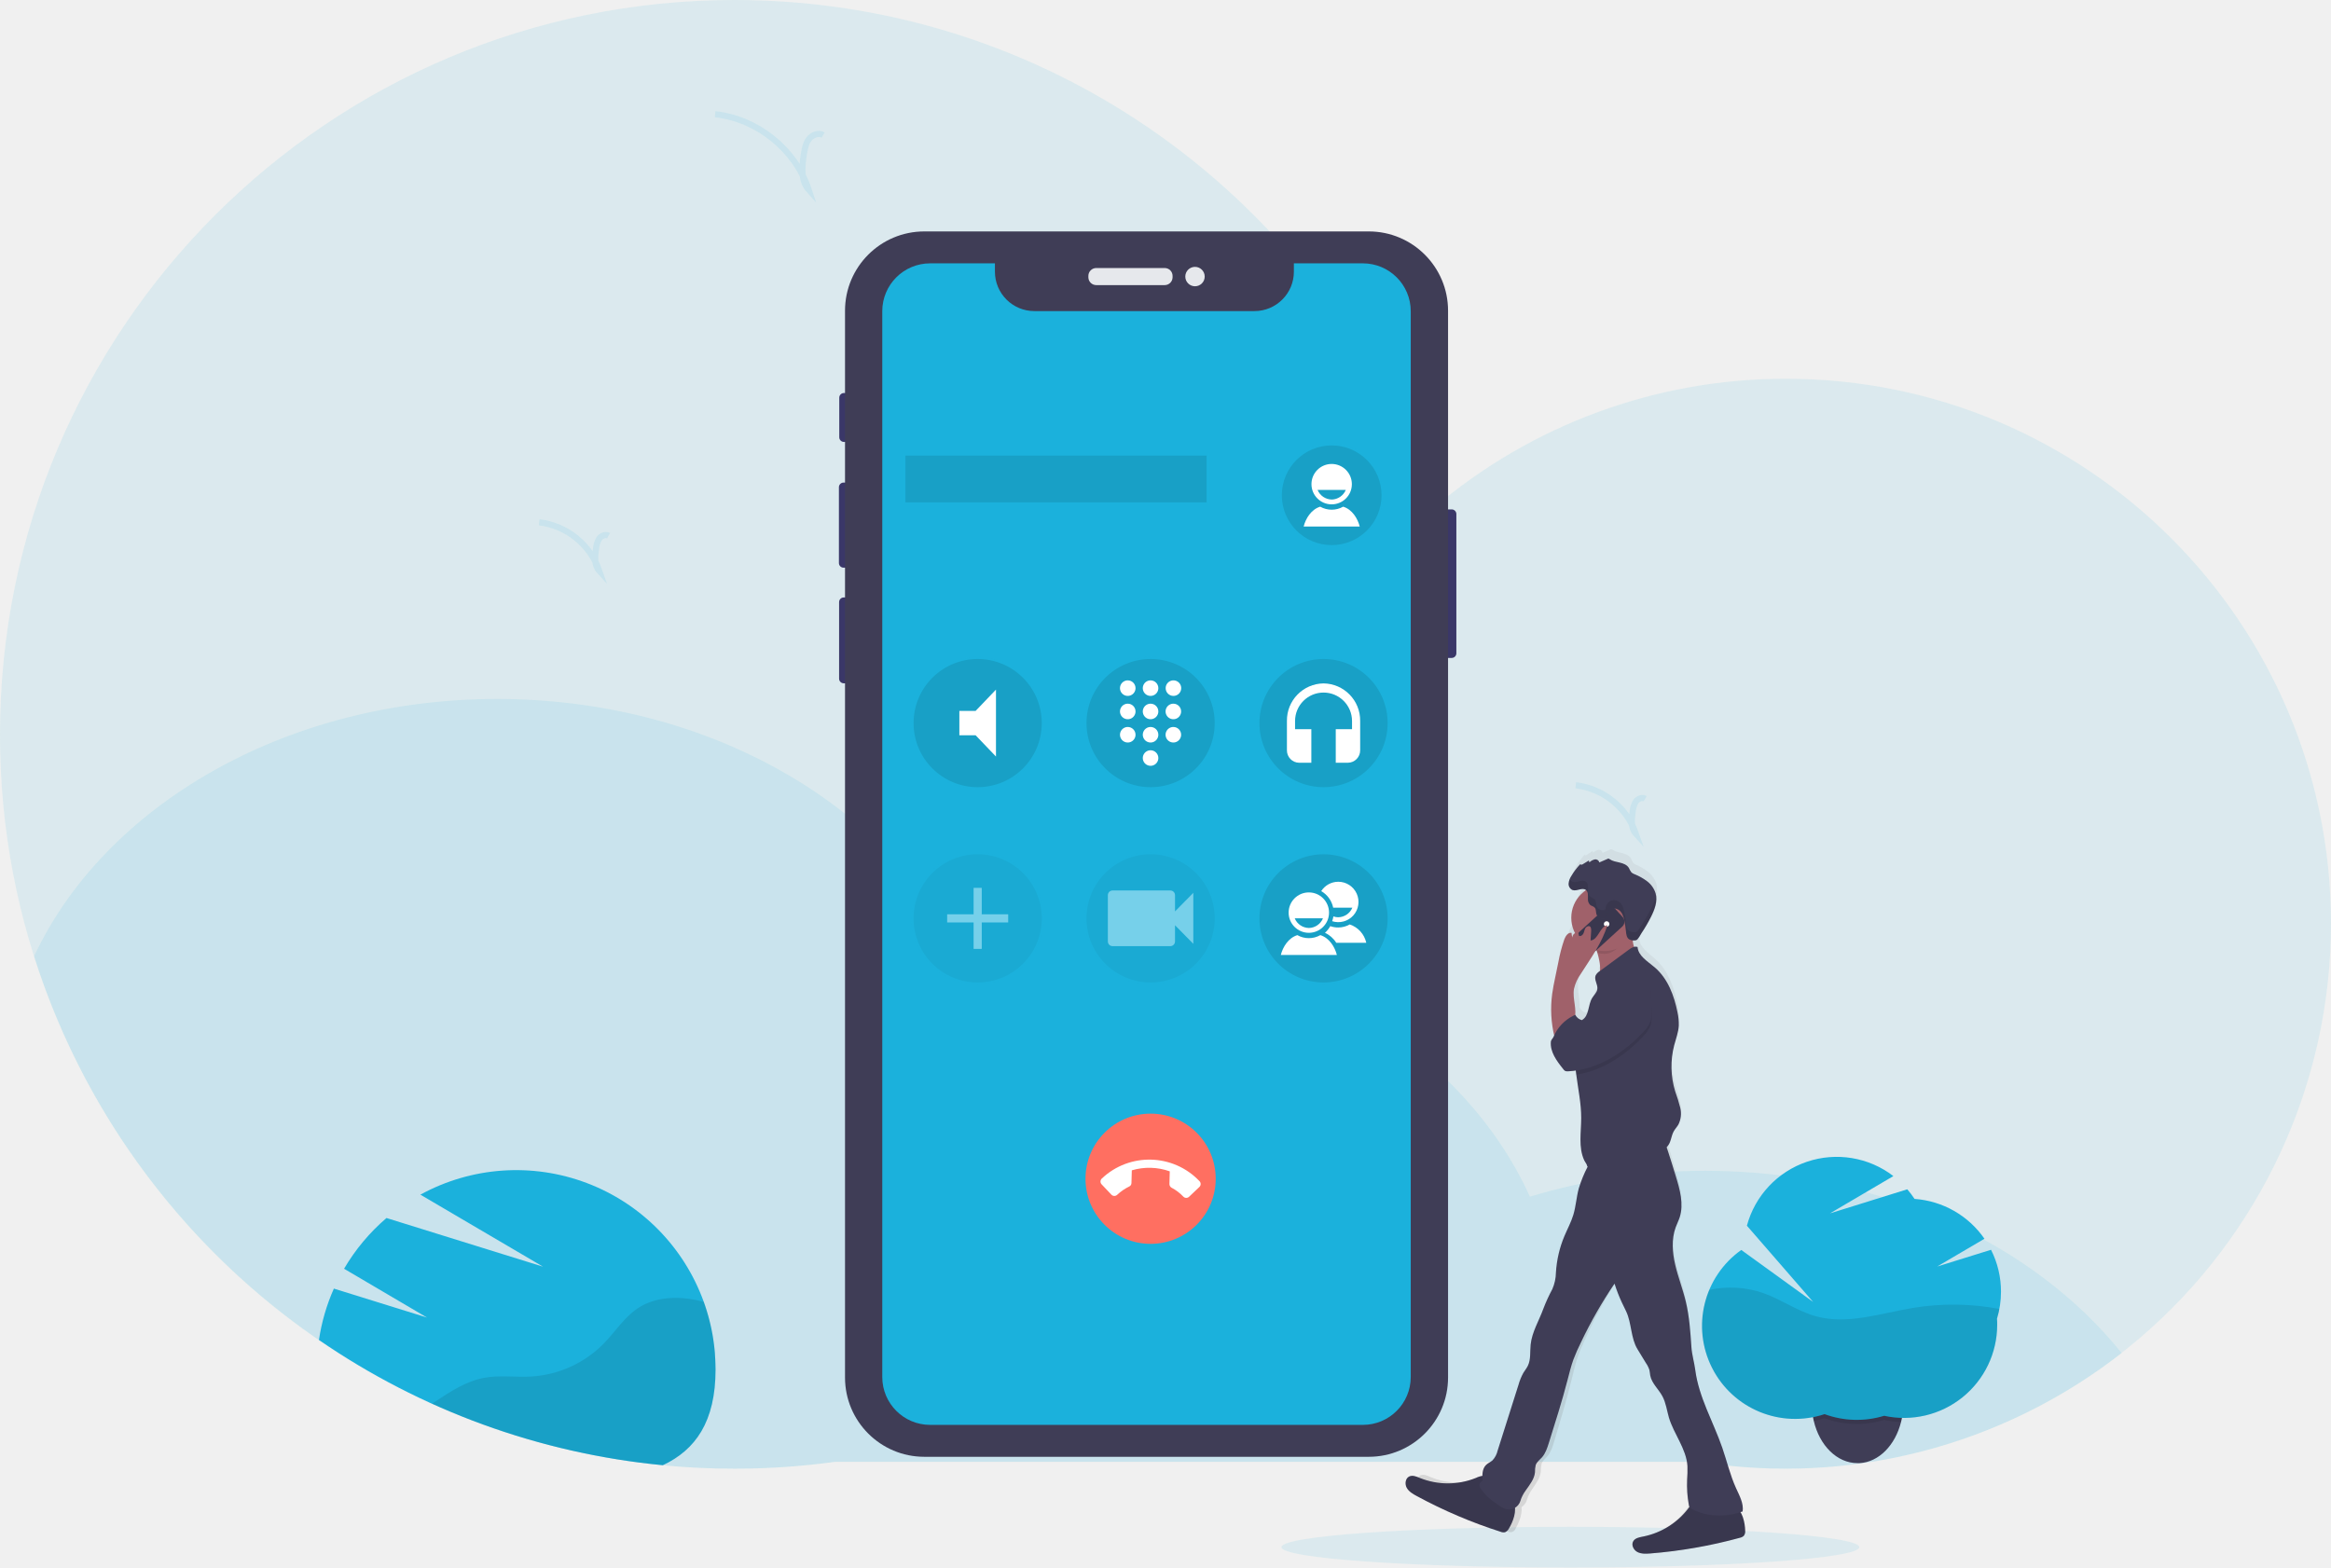
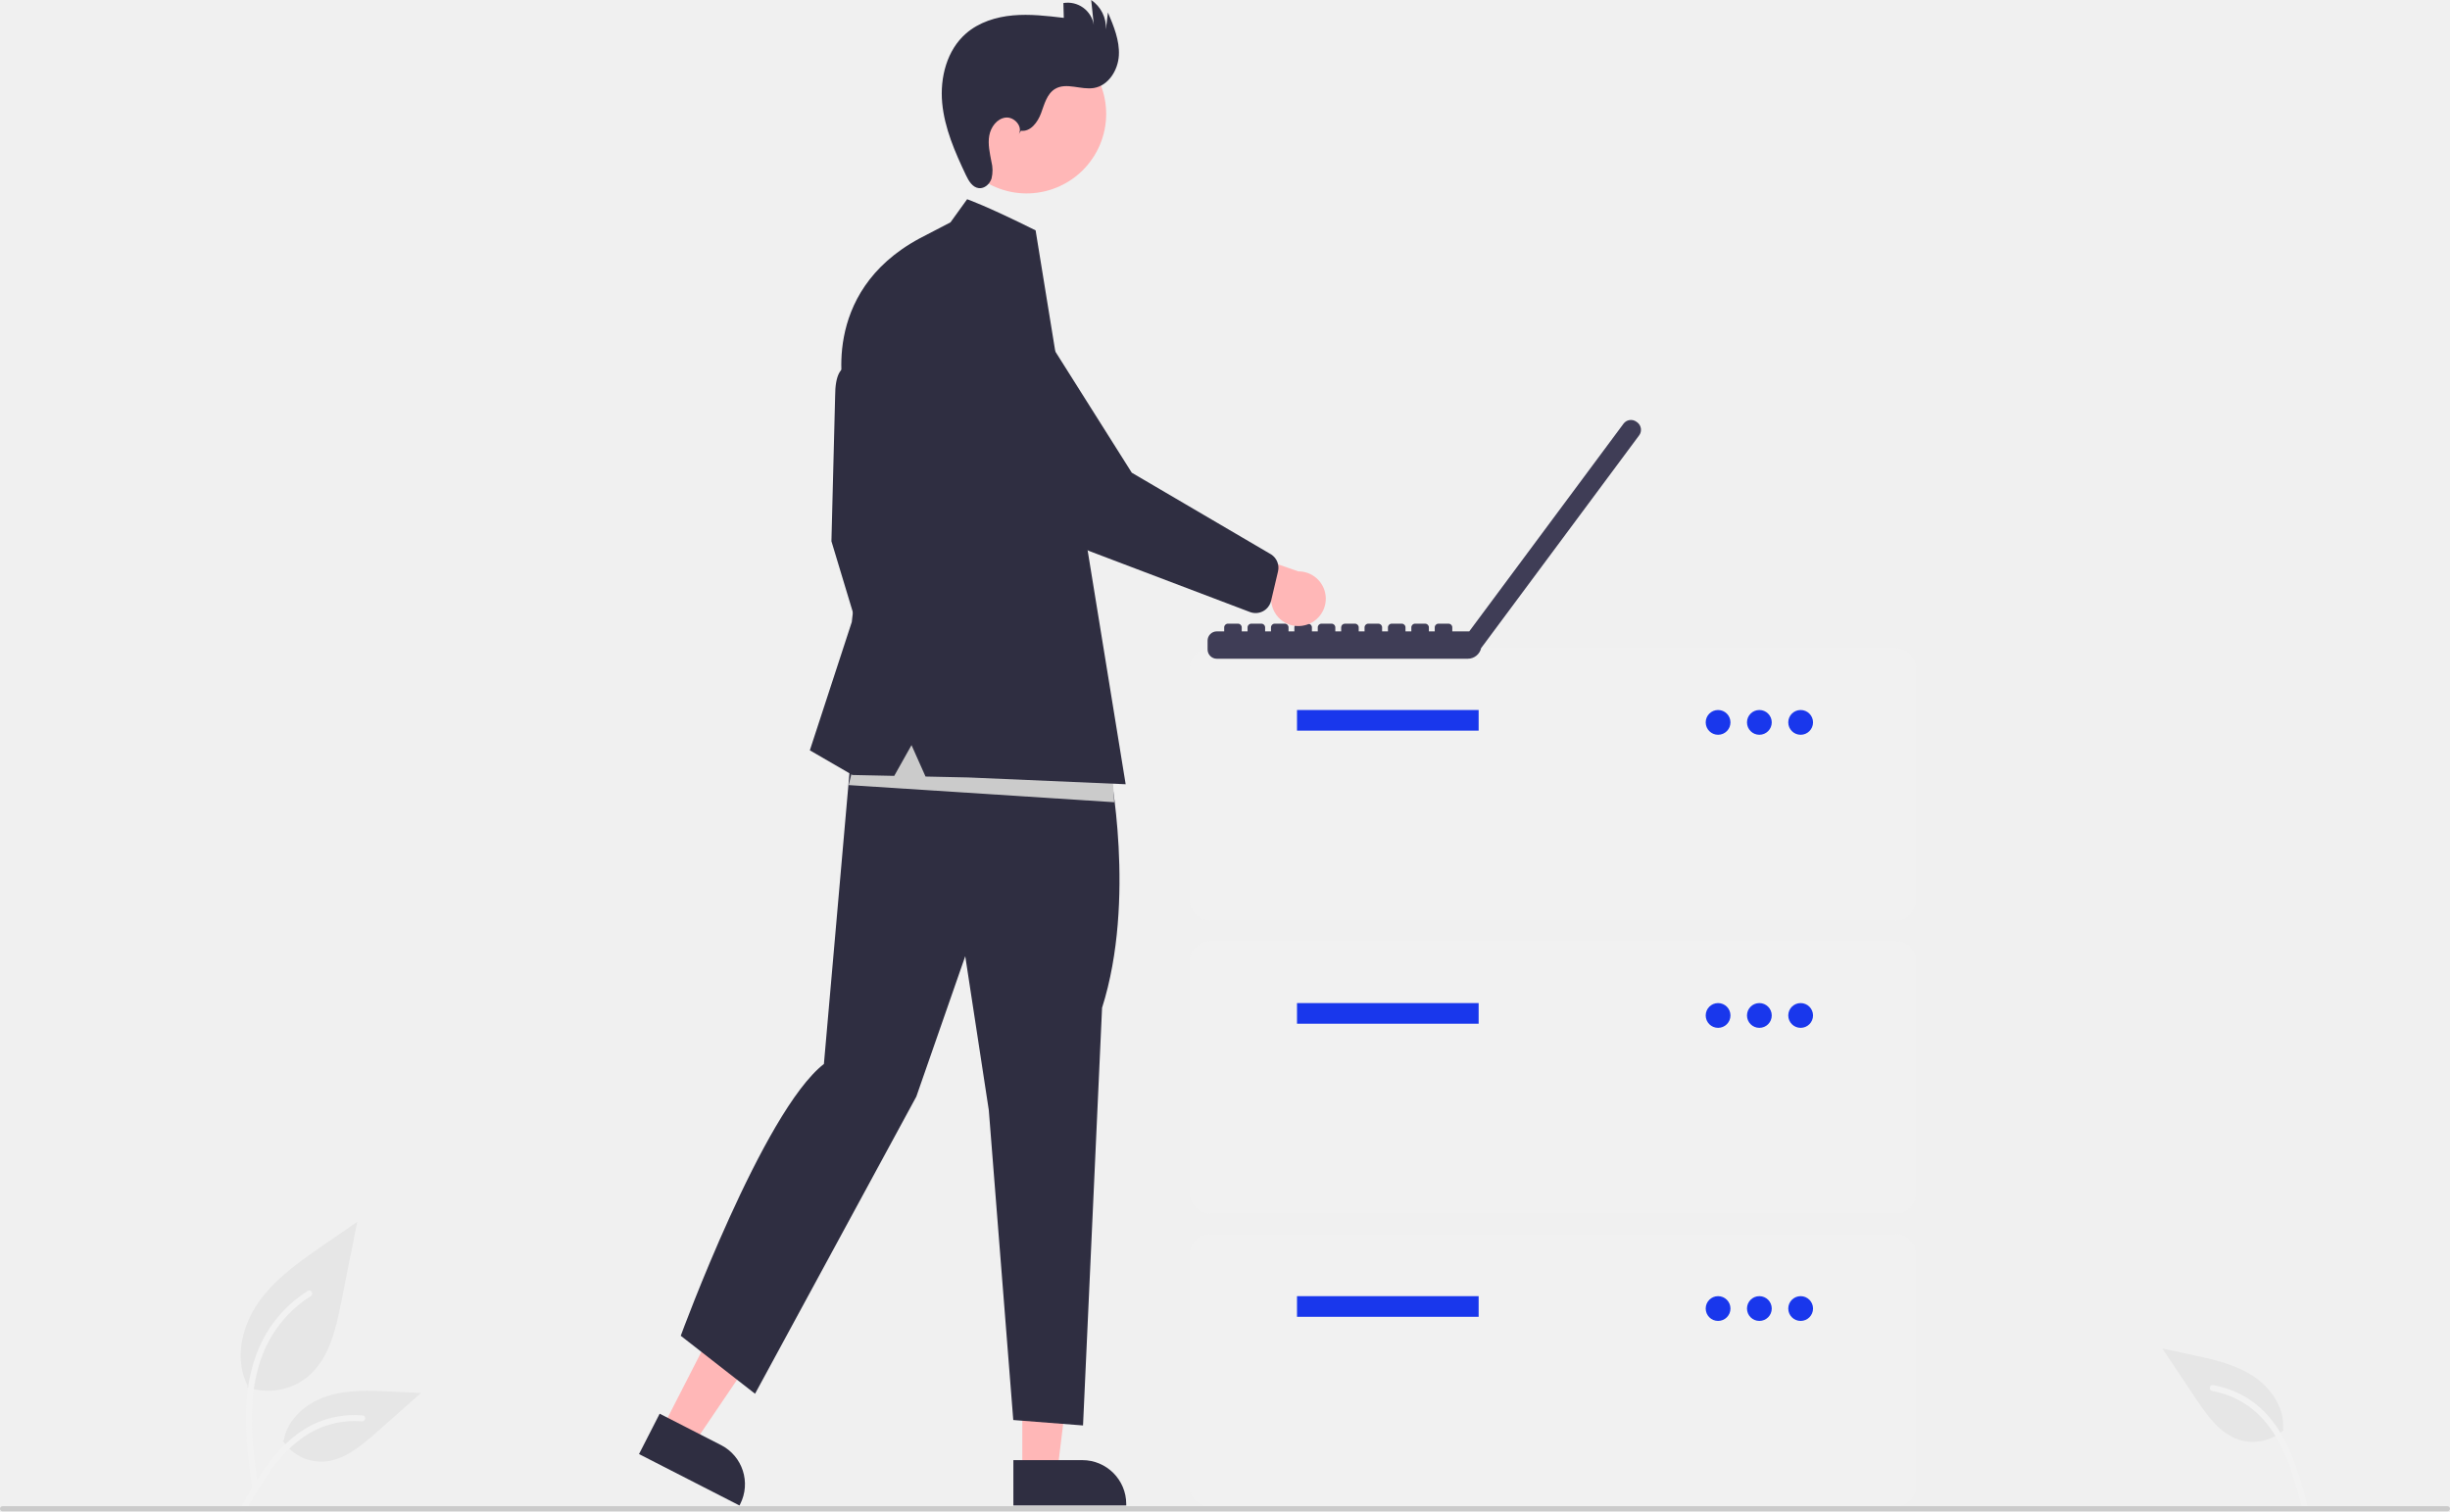
- <svg xmlns="http://www.w3.org/2000/svg" id="ec500484-8e35-4be5-8191-25e4427db5df" data-name="Layer 1" width="1145.7" height="770.58" viewBox="0 0 1145.7 770.58">
-   <defs>
-     <linearGradient id="a4d1bb72-7695-4d06-9254-f62b9a81de63" x1="736.47" y1="828.46" x2="736.47" y2="482.14" gradientTransform="matrix(-1, 0, 0, 1, 1540, 0)" gradientUnits="userSpaceOnUse">
-       <stop offset="0" stop-color="gray" stop-opacity="0.25" />
-       <stop offset="0.54" stop-color="gray" stop-opacity="0.12" />
-       <stop offset="1" stop-color="gray" stop-opacity="0.1" />
-     </linearGradient>
-   </defs>
-   <ellipse cx="771.85" cy="760.58" rx="142" ry="10" fill="#1bb1dc" opacity="0.1" />
-   <path d="M1172.85,518.81A268.06,268.06,0,0,1,862.36,783.33H437.65a364.06,364.06,0,0,1-49.5,3.38q-17.83,0-35.23-1.7A360.62,360.62,0,0,1,27.15,425.71c0-199.38,161.63-361,361-361,160.57,0,296.63,104.84,343.52,249.8A266.84,266.84,0,0,1,905,250.91C1052.91,250.91,1172.85,370.85,1172.85,518.81Z" transform="translate(-27.15 -64.71)" fill="#1bb1dc" opacity="0.1" />
-   <path d="M1069.94,729.88a268.31,268.31,0,0,1-207.58,53.45H437.65a364.06,364.06,0,0,1-49.5,3.38q-17.83,0-35.23-1.7a361.17,361.17,0,0,1-309-250.21C78.5,460.91,167.34,408.33,271.5,408.33,373,408.33,460,458.27,496.31,529.2a301.82,301.82,0,0,1,54.19-4.87C655.7,524.33,745.27,578,779.09,653a295.63,295.63,0,0,1,86.41-12.71C951.3,640.33,1026.71,676,1069.94,729.88Z" transform="translate(-27.15 -64.71)" fill="#1bb1dc" opacity="0.1" />
-   <path d="M378.85,737.94c0,25.62-9.83,39.53-25.93,47.07a359.07,359.07,0,0,1-169-61.58,97.08,97.08,0,0,1,7.33-25.25l45.79,14.24-40.78-24a98.13,98.13,0,0,1,20.85-24.94l76.93,23.92L233.77,652a98,98,0,0,1,139.29,52.71l.21.6c.16.45.32.9.47,1.36q.81,2.39,1.49,4.83c.17.58.33,1.16.47,1.75s.29,1.12.42,1.68.24,1,.34,1.46c.07.3.14.6.2.9.11.48.21,1,.3,1.45.14.7.28,1.41.4,2.11s.25,1.46.36,2.19.24,1.62.34,2.44.18,1.46.25,2.19c0,.23.05.45.07.68.07.64.12,1.28.17,1.92a2.11,2.11,0,0,1,0,.25q.09,1.2.15,2.4t.09,2.34a1.69,1.69,0,0,1,0,.23C378.84,736.29,378.85,737.11,378.85,737.94Z" transform="translate(-27.15 -64.71)" fill="#1bb1dc" />
-   <path d="M378.85,737.94c0,25.62-9.83,39.53-25.93,47.07a358.43,358.43,0,0,1-113.44-30.24l1.64-1.09c7.41-4.91,15.07-9.93,23.79-11.6,7.67-1.47,15.58-.23,23.37-.67A54.67,54.67,0,0,0,324.09,725c5.57-5.76,10-12.83,16.65-17.23,7.22-4.74,16.38-5.76,24.94-4.58a66.11,66.11,0,0,1,7.38,1.51l.21.6c.16.45.32.9.47,1.36q.81,2.39,1.49,4.83c.17.58.33,1.16.47,1.75s.29,1.12.42,1.68.24,1,.34,1.46c.07.3.14.6.2.9.11.48.21,1,.3,1.45.14.7.28,1.41.4,2.11s.25,1.46.36,2.19.24,1.62.34,2.44.18,1.46.25,2.19c0,.23.05.45.07.68.07.64.12,1.28.17,1.92a2.11,2.11,0,0,1,0,.25q.09,1.2.15,2.4t.09,2.34a1.69,1.69,0,0,1,0,.23C378.84,736.29,378.85,737.11,378.85,737.94Z" transform="translate(-27.15 -64.71)" opacity="0.1" />
-   <path d="M962.65,754.57a37,37,0,0,1-.8,7.76c-.1.48-.21.95-.32,1.41-2.84,11.39-10.85,19.72-20.41,20.25-.32,0-.64,0-1,0-10.11,0-18.66-8.72-21.48-20.73-.08-.32-.15-.64-.22-1a37,37,0,0,1-.8-7.76c0-16.27,10.07-29.45,22.5-29.45S962.65,738.3,962.65,754.57Z" transform="translate(-27.15 -64.71)" fill="#3f3d56" />
-   <path d="M962.65,754.57a37,37,0,0,1-.8,7.76c-.1.48-.21.95-.32,1.41-.34,0-.67,0-1,0a45.76,45.76,0,0,1-7.36-1,44.92,44.92,0,0,1-6.56,1.5,45.87,45.87,0,0,1-5.14.48q-.87,0-1.74,0a46.41,46.41,0,0,1-6.16-.41,45.17,45.17,0,0,1-9.67-2.4,45.56,45.56,0,0,1-5.22,1.4c-.08-.32-.15-.64-.22-1a37,37,0,0,1-.8-7.76c0-16.27,10.07-29.45,22.5-29.45S962.65,738.3,962.65,754.57Z" transform="translate(-27.15 -64.71)" opacity="0.1" />
-   <path d="M1010.65,699.71a45.54,45.54,0,0,0-4.9-20.61l-26.46,8.23,23.23-13.65a45.71,45.71,0,0,0-34.36-19.59,45.65,45.65,0,0,0-3.57-4.72l-38,11.83,31.17-18.33a45.73,45.73,0,0,0-72,24.39l32.55,37.47L883,679.19a45.74,45.74,0,0,0,40.93,80.7,45.92,45.92,0,0,0,29.28.81A45.78,45.78,0,0,0,1008.78,716c0-1,0-2-.1-3A45.63,45.63,0,0,0,1010.65,699.71Z" transform="translate(-27.15 -64.71)" fill="#1bb1dc" />
-   <path d="M1009.86,708.19a121.9,121.9,0,0,0-42.34-.54c-15.89,2.63-32.13,8.41-47.67,4.19-9.12-2.48-17-8.22-25.91-11.41a49.18,49.18,0,0,0-26.75-1.6,45.76,45.76,0,0,0,56.69,61.06,45.92,45.92,0,0,0,29.28.81A45.78,45.78,0,0,0,1008.78,716c0-1,0-2-.1-3A45.19,45.19,0,0,0,1009.86,708.19Z" transform="translate(-27.15 -64.71)" opacity="0.1" />
-   <rect x="706.95" y="250.42" width="8.86" height="73.02" rx="2.29" fill="#3a3768" />
-   <rect x="412.51" y="193.21" width="4.97" height="24.04" rx="2.29" fill="#3a3768" />
-   <rect x="412.33" y="237.23" width="5.6" height="41.84" rx="2.29" fill="#3a3768" />
-   <rect x="412.42" y="293.71" width="5.33" height="42.2" rx="2.29" fill="#3a3768" />
-   <rect x="415.33" y="113.77" width="296.4" height="602.39" rx="38.99" fill="#3f3d56" />
-   <rect x="534.94" y="131.76" width="41.39" height="8.4" rx="3.87" fill="#e6e8ec" />
-   <circle cx="587.35" cy="135.96" r="4.77" fill="#e6e8ec" />
-   <path d="M697,194.17H663.1v4.09a19.38,19.38,0,0,1-19.38,19.38H535.54a19.38,19.38,0,0,1-19.38-19.38v-4.09H484.32a23.53,23.53,0,0,0-23.53,23.54V741.64a23.53,23.53,0,0,0,23.53,23.54H697a23.54,23.54,0,0,0,23.54-23.54V217.71A23.54,23.54,0,0,0,697,194.17Z" transform="translate(-27.15 -64.71)" fill="#1bb1dc" />
-   <rect x="444.53" y="223.47" width="149" height="24" stroke="#1bb1dc" stroke-miterlimit="10" opacity="0.1" />
-   <circle cx="480.53" cy="355.47" r="32" stroke="#1bb1dc" stroke-miterlimit="10" opacity="0.1" />
-   <path d="M498.68,414.18v12h8l10,10.45V403.72l-10,10.46Z" transform="translate(-27.15 -64.71)" fill="#fff" />
-   <circle cx="565.53" cy="355.47" r="32" stroke="#1bb1dc" stroke-miterlimit="10" opacity="0.1" />
-   <path d="M592.68,433.54a3.82,3.82,0,1,0,3.8,3.82A3.82,3.82,0,0,0,592.68,433.54Zm-11.2-34.36a3.82,3.82,0,1,0,3.79,3.82A3.82,3.82,0,0,0,581.48,399.18Zm0,11.46a3.82,3.82,0,1,0,3.79,3.81A3.81,3.81,0,0,0,581.48,410.64Zm0,11.45a3.82,3.82,0,1,0,3.79,3.82A3.82,3.82,0,0,0,581.48,422.09Zm22.4-15.27a3.82,3.82,0,1,0-3.8-3.82A3.81,3.81,0,0,0,603.88,406.82Zm-11.2,15.27a3.82,3.82,0,1,0,3.8,3.82A3.82,3.82,0,0,0,592.68,422.09Zm11.2,0a3.82,3.82,0,1,0,3.8,3.82A3.82,3.82,0,0,0,603.88,422.09Zm0-11.45a3.82,3.82,0,1,0,3.8,3.81A3.81,3.81,0,0,0,603.88,410.64Zm-11.2,0a3.82,3.82,0,1,0,3.8,3.81A3.81,3.81,0,0,0,592.68,410.64Zm0-11.46a3.82,3.82,0,1,0,3.8,3.82A3.82,3.82,0,0,0,592.68,399.18Z" transform="translate(-27.15 -64.71)" fill="#fff" />
-   <g opacity="0.4">
-     <circle cx="480.53" cy="451.47" r="32" stroke="#1bb1dc" stroke-miterlimit="10" opacity="0.1" />
-     <path d="M522.68,518.18h-13v13h-4v-13h-13v-4h13v-13h4v13h13Z" transform="translate(-27.15 -64.71)" fill="#fff" />
-   </g>
-   <circle cx="650.53" cy="355.47" r="32" stroke="#1bb1dc" stroke-miterlimit="10" opacity="0.1" />
-   <path d="M677.68,400.67a18.24,18.24,0,0,0-18,18.48v14.37a6.08,6.08,0,0,0,6,6.16h6V423.17h-8v-4a14,14,0,1,1,28,0v4h-8v16.5h6a6.07,6.07,0,0,0,6-6.16V419.15A18.24,18.24,0,0,0,677.68,400.67Z" transform="translate(-27.15 -64.71)" fill="#fff" />
-   <g opacity="0.4">
-     <circle cx="565.53" cy="451.47" r="32" stroke="#1bb1dc" stroke-miterlimit="10" opacity="0.1" />
-     <path d="M604.68,512.75v-8a2.31,2.31,0,0,0-2.34-2.28H574a2.31,2.31,0,0,0-2.33,2.28v22.81a2.32,2.32,0,0,0,2.33,2.28h28.33a2.32,2.32,0,0,0,2.34-2.28v-8l9,9.12V503.63Z" transform="translate(-27.15 -64.71)" fill="#fff" />
-   </g>
-   <circle cx="650.53" cy="451.47" r="32" stroke="#1bb1dc" stroke-miterlimit="10" opacity="0.1" />
-   <path d="M676.1,524.42a11.44,11.44,0,0,1-11.29,0c-4.42,1.35-7.13,5.82-8.13,9.75h27.55c-1-3.93-3.7-8.4-8.13-9.75Zm-5.64-21a9.93,9.93,0,1,0,9.92,9.92,9.92,9.92,0,0,0-9.92-9.92Zm0,17.48a7.66,7.66,0,0,1-6.94-4.74h13.87A7.66,7.66,0,0,1,670.46,520.91Z" transform="translate(-27.15 -64.71)" fill="#fff" />
-   <path d="M683.92,528.17h14.76a12.28,12.28,0,0,0-8.13-9,11.47,11.47,0,0,1-5.65,1.49A11.25,11.25,0,0,1,681,520a13.47,13.47,0,0,1-2.62,3.28A12.77,12.77,0,0,1,683.92,528.17Zm-1.5-17.25h9.42a7.66,7.66,0,0,1-6.94,4.72,7.26,7.26,0,0,1-2.38-.42,12,12,0,0,1-.61,2.35,9.93,9.93,0,1,0,3-19.39,9.94,9.94,0,0,0-8.37,4.6A12.25,12.25,0,0,1,682.42,510.92Z" transform="translate(-27.15 -64.71)" fill="#fff" />
-   <circle cx="565.53" cy="579.47" r="32" fill="#ff6f61" />
-   <path d="M576.25,652.08a23.61,23.61,0,0,1,5.91-4.08,1.87,1.87,0,0,0,1.11-1.74l.17-6.22a30.06,30.06,0,0,1,18.66.5l-.17,6.22a2.07,2.07,0,0,0,1,1.8,21.9,21.9,0,0,1,5.82,4.4,2,2,0,0,0,2.83.08l5.08-4.82a2,2,0,0,0,.08-2.82,34,34,0,0,0-48.07-1.3,2,2,0,0,0-.07,2.83l4.81,5.08a2,2,0,0,0,2.83.07Z" transform="translate(-27.15 -64.71)" fill="#fff" />
-   <circle cx="654.53" cy="243.47" r="25" stroke="#1bb1dc" stroke-miterlimit="10" opacity="0.1" />
-   <path d="M687.33,313.79a11.46,11.46,0,0,1-11.3,0c-4.42,1.35-7.13,5.82-8.13,9.76h27.56c-1-3.94-3.71-8.41-8.13-9.76Zm-5.65-21a9.93,9.93,0,1,0,9.92,9.93,9.94,9.94,0,0,0-9.92-9.93Zm0,17.49a7.68,7.68,0,0,1-6.94-4.74h13.88A7.7,7.7,0,0,1,681.68,310.29Z" transform="translate(-27.15 -64.71)" fill="#fff" />
-   <path d="M431.73,131.1c-2.33-1.35-5.48-.06-7.08,2.11s-2,5-2.45,7.63c-.89,5.91-1.54,12.7,2.45,17.16-6.52-19.77-25.27-34.92-46-37.13" transform="translate(-27.15 -64.71)" fill="none" stroke="#1bb1dc" stroke-miterlimit="10" stroke-width="3" opacity="0.1" />
-   <path d="M835.76,457.35c-1.5-.87-3.52,0-4.55,1.36a10.83,10.83,0,0,0-1.58,4.9c-.57,3.81-1,8.17,1.58,11a35.86,35.86,0,0,0-29.55-23.87" transform="translate(-27.15 -64.71)" fill="none" stroke="#1bb1dc" stroke-miterlimit="10" stroke-width="3" opacity="0.1" />
-   <path d="M326.26,328.07c-1.5-.86-3.52,0-4.55,1.36a10.83,10.83,0,0,0-1.58,4.91c-.57,3.8-1,8.16,1.58,11a35.88,35.88,0,0,0-29.55-23.87" transform="translate(-27.15 -64.71)" fill="none" stroke="#1bb1dc" stroke-miterlimit="10" stroke-width="3" opacity="0.1" />
-   <path d="M724,795.68c1,1.89,2.88,3.05,4.69,4.08a222.68,222.68,0,0,0,39.56,17.81,2.64,2.64,0,0,0,3.84-1.49c1.58-2.66,3.31-7,2.9-10.51a5.86,5.86,0,0,0,2.63-3.52,17.5,17.5,0,0,1,2.44-5c1.87-2.82,4.13-5.65,4.43-9.08a15.67,15.67,0,0,1,.35-3.64c.53-1.58,1.94-2.62,3-3.88,1.65-2,2.44-4.58,3.19-7.09,3.12-10.43,6.24-20.86,8.84-31.45.84-3.43,1.62-6.87,2.77-10.2,1-2.92,2.28-5.72,3.55-8.52A226.25,226.25,0,0,1,822,693.87a78.48,78.48,0,0,0,3.39,9.24c.68,1.55,1.41,3.08,2.1,4.63,2.61,5.84,2.14,13.34,5.35,18.83q2,3.38,3.94,6.75a13.59,13.59,0,0,1,1.69,3.57c.21.88.23,1.8.38,2.69.68,4,3.93,6.82,5.73,10.39,1.65,3.26,2,7,3,10.59,2.37,8.3,8.19,15.51,8.78,24.16a62.39,62.39,0,0,1-.17,7A59.36,59.36,0,0,0,857,803.9a4.68,4.68,0,0,0,.32,1.18,35.34,35.34,0,0,1-22,14.86c-1.7.34-3.65.7-4.54,2.26-1.07,1.86.14,4.42,2,5.42s4,.9,6,.72a217.9,217.9,0,0,0,42.37-7.82,3.61,3.61,0,0,0,1.84-1,3.71,3.71,0,0,0,.61-2.49,21,21,0,0,0-2.2-9.31l1-.35c.56-4-1.5-7.87-3.1-11.58-2.78-6.47-4.3-13.46-6.5-20.19-4.24-13-11.09-25.13-12.74-38.73-.45-3.74-1.57-7.54-1.81-11.3-.48-7.66-1-15.36-2.67-22.82-1.4-6.14-3.61-12-5-18.21s-1.84-12.74.2-18.68c.58-1.7,1.36-3.31,1.89-5,2-6.61.09-13.77-1.85-20.41q-.92-3.15-1.82-6.28c-.81-2.75-1.61-5.51-2.49-8.24.12-.11.23-.22.35-.35,1.76-2,1.74-5.06,3-7.45.62-1.23,1.56-2.24,2.22-3.44a12.6,12.6,0,0,0,.91-8.34c-.53-2.8-1.59-5.46-2.39-8.19a44.52,44.52,0,0,1-.48-23c.81-3.23,2-6.4,2.17-9.73a28.38,28.38,0,0,0-.61-6.63c-1.55-8.4-4.59-16.92-10.76-22.47-3.29-3-7.74-5.63-8.09-10.19a2.55,2.55,0,0,0-1.66-.06,17.84,17.84,0,0,1-.56-3.17h.05a4.09,4.09,0,0,0,.92,0,1.83,1.83,0,0,0,.74-.21,2.11,2.11,0,0,0,.36-.27,6.51,6.51,0,0,0,1-1.33c.41-.68.78-1.41,1.09-1.91s.81-1.3,1.2-2q1.75-3,3.25-6.1l0-.08c.1-.19.19-.39.28-.58l.12-.27.18-.41c0-.1.09-.21.13-.31s.11-.25.16-.38l.14-.33c.05-.12.09-.24.14-.37a3.42,3.42,0,0,0,.13-.34c.05-.12.09-.24.13-.36s.08-.23.13-.35.07-.24.11-.36l.12-.36c0-.12.06-.23.1-.35l.1-.37.09-.35.09-.38c0-.11,0-.22.07-.34s0-.26.07-.39,0-.22,0-.33l.06-.39,0-.33c0-.14,0-.27,0-.4s0-.22,0-.33,0-.27,0-.4V502c0-.14,0-.27,0-.41s0-.2,0-.3,0-.28,0-.42,0-.19,0-.28a7.93,7.93,0,0,0-.23-1.16,11.93,11.93,0,0,0-3.92-5.93,24.55,24.55,0,0,0-6-3.61A4.38,4.38,0,0,1,830,489a11.12,11.12,0,0,1-1.19-2.24c-.88-1.54-2.64-2.23-4.29-2.64s-3.42-.67-4.8-1.72a1.27,1.27,0,0,0-.42-.24,1.09,1.09,0,0,0-.61.13L814.84,484a1.83,1.83,0,0,0-2.12-1.51,5.13,5.13,0,0,0-2.49,1.43A.93.93,0,0,1,810,483l-3,2c-.37.24-1.05.3-1-.16a31.28,31.28,0,0,0-4.31,6,12.88,12.88,0,0,0-.94,2.07v0c0,.15-.09.3-.13.45a.29.29,0,0,0,0,.09c0,.13-.06.27-.08.41a.5.5,0,0,0,0,.12c0,.17,0,.35,0,.52h0a5.49,5.49,0,0,0,0,.58,3.19,3.19,0,0,0,1.73,2.66,3.08,3.08,0,0,0,1.2.19,15.48,15.48,0,0,0,2.54-.52,5.86,5.86,0,0,1,.82-.14,2.56,2.56,0,0,1,.39,0,2.21,2.21,0,0,1,1.44.49l.06.06a16.83,16.83,0,0,0-7,13.79,17.34,17.34,0,0,0,1.76,7.64,2.43,2.43,0,0,0-1.25,2.26,7.68,7.68,0,0,1-.41-2.38c-1.64-.33-2.83,1.59-3.42,3.24a80.53,80.53,0,0,0-2.81,11.41c-.51,2.57-1,5.14-1.52,7.71s-1,5.33-1.38,8a61,61,0,0,0,.93,20.79c-.1.22-.19.45-.28.67-.3.8-1.15,1.48-1.25,2.33-.54,5.09,2.68,9.68,5.72,13.67a3,3,0,0,0,1,1,2.7,2.7,0,0,0,1.41.18,36.07,36.07,0,0,0,3.62-.36c.07.68.15,1.35.23,2,.86,7.18,2.33,14.36,2.32,21.59s-1.38,14.56,1.39,21c.46,1.1,1.35,2,1.44,3.14l.17,0a65.29,65.29,0,0,0-4.14,10.74c-1.1,4.34-1.33,8.9-2.56,13.2-1.05,3.65-2.8,7-4.21,10.56a58,58,0,0,0-4,18.11,22.63,22.63,0,0,1-1.7,8.31,84.53,84.53,0,0,0-4.24,9.77c-2,5.94-5.37,11.57-6,17.86-.35,3.56.16,7.36-1.33,10.58-.58,1.26-1.44,2.35-2.12,3.54a28.61,28.61,0,0,0-2.31,6L766.88,777a10.72,10.72,0,0,1-2.42,4.87c-.92.88-2.13,1.36-3,2.27-1.4,1.42-1.75,3.5-1.76,5.62a11.8,11.8,0,0,0-3.06,1,33.71,33.71,0,0,1-26.49,0c-1.6-.69-3.42-1.51-5-.72C723.3,791,723,793.79,724,795.68ZM802.87,547a21.55,21.55,0,0,1,3.28-7.59c2.24-3.69,4.6-7.34,6.74-11.11l.61-.59c.17.48.33,1,.48,1.45a34.91,34.91,0,0,1,.89,3.9,18.79,18.79,0,0,1,.28,5l-.14.11a5.33,5.33,0,0,0-1.89,2.11,4.25,4.25,0,0,0,0,2.64l-.09.1.1-.07c.35,1.38,1,2.8.79,4.2-.23,1.69-1.59,2.92-2.44,4.37-2,3.49-1.36,8.79-4.65,10.93l-.06.14h0a4.74,4.74,0,0,1-3.23-2.66h0C803.8,555.66,802.2,551.28,802.87,547Z" transform="translate(-27.15 -64.71)" fill="url(#a4d1bb72-7695-4d06-9254-f62b9a81de63)" />
-   <path d="M884.91,817.22a3.47,3.47,0,0,1-.63,2.45,3.89,3.89,0,0,1-1.92,1,238.61,238.61,0,0,1-44.14,7.72c-2.14.16-4.4.28-6.29-.71s-3.15-3.52-2-5.35c.93-1.54,3-1.9,4.73-2.23a37,37,0,0,0,23.16-15,10.74,10.74,0,0,1,2.52-2.92c1.92-1.31,4.47-1,6.74-.55,4,.82,9.31,1.79,12.92,3.75S884.85,813.39,884.91,817.22Z" transform="translate(-27.15 -64.71)" fill="#3f3d56" />
-   <path d="M884.91,817.22a3.47,3.47,0,0,1-.63,2.45,3.89,3.89,0,0,1-1.92,1,238.61,238.61,0,0,1-44.14,7.72c-2.14.16-4.4.28-6.29-.71s-3.15-3.52-2-5.35c.93-1.54,3-1.9,4.73-2.23a37,37,0,0,0,23.16-15,10.74,10.74,0,0,1,2.52-2.92c1.92-1.31,4.47-1,6.74-.55,4,.82,9.31,1.79,12.92,3.75S884.85,813.39,884.91,817.22Z" transform="translate(-27.15 -64.71)" opacity="0.1" />
-   <path d="M768.7,816.25a3.55,3.55,0,0,1-1.87,1.72,3.83,3.83,0,0,1-2.13-.25,238.82,238.82,0,0,1-41.22-17.57c-1.88-1-3.84-2.16-4.89-4s-.73-4.67,1.2-5.6c1.62-.78,3.52,0,5.18.71a36.9,36.9,0,0,0,27.6,0,10.69,10.69,0,0,1,3.71-1.08c2.31-.05,4.3,1.58,6,3.21,2.92,2.87,6.83,6.58,8.79,10.18S770.73,813,768.7,816.25Z" transform="translate(-27.15 -64.71)" fill="#3f3d56" />
-   <path d="M768.7,816.25a3.55,3.55,0,0,1-1.87,1.72,3.83,3.83,0,0,1-2.13-.25,238.82,238.82,0,0,1-41.22-17.57c-1.88-1-3.84-2.16-4.89-4s-.73-4.67,1.2-5.6c1.62-.78,3.52,0,5.18.71a36.9,36.9,0,0,0,27.6,0,10.69,10.69,0,0,1,3.71-1.08c2.31-.05,4.3,1.58,6,3.21,2.92,2.87,6.83,6.58,8.79,10.18S770.73,813,768.7,816.25Z" transform="translate(-27.15 -64.71)" opacity="0.1" />
-   <path d="M844.92,624.75c1.49,4,2.74,8,4,12l1.9,6.2c2,6.55,4,13.61,1.93,20.14-.55,1.69-1.36,3.28-2,5-2.12,5.86-1.63,12.37-.21,18.44s3.72,11.9,5.18,18c1.77,7.36,2.28,15,2.78,22.51.25,3.71,1.41,7.46,1.89,11.15,1.72,13.41,8.85,25.43,13.27,38.21,2.29,6.63,3.87,13.52,6.78,19.91,1.66,3.66,3.81,7.45,3.23,11.42-8.13,2.88-17.14,2.83-24.8-1.12a2.54,2.54,0,0,1-1.68-2.33,55.19,55.19,0,0,1-.8-12,58.54,58.54,0,0,0,.17-6.88c-.61-8.53-6.68-15.64-9.14-23.84-1-3.49-1.46-7.22-3.18-10.44-1.88-3.52-5.26-6.33-6-10.25-.16-.88-.18-1.78-.39-2.65a13.28,13.28,0,0,0-1.77-3.53L832,728c-3.35-5.42-2.86-12.82-5.57-18.58-.72-1.53-1.49-3-2.2-4.56a76.37,76.37,0,0,1-3.53-9.12,218.24,218.24,0,0,0-16.5,28.89,89.74,89.74,0,0,0-3.7,8.41c-1.2,3.28-2,6.68-2.89,10.06-2.7,10.45-6,20.74-9.21,31-.78,2.48-1.61,5-3.32,7-1.1,1.24-2.56,2.26-3.12,3.83a14.71,14.71,0,0,0-.36,3.58c-.32,3.39-2.67,6.18-4.62,9a16.89,16.89,0,0,0-2.54,5,5.86,5.86,0,0,1-8,3.75l-.08,0a17.58,17.58,0,0,1-2.28-1.36,42.13,42.13,0,0,1-5.37-4,31,31,0,0,1-4-4.72,2.28,2.28,0,0,1,1.14-3.46h0c-.21-2.78-.27-5.95,1.73-7.87.93-.9,2.19-1.38,3.15-2.24a10.4,10.4,0,0,0,2.52-4.8q5.12-16.12,10.22-32.24a27.41,27.41,0,0,1,2.41-5.94c.71-1.18,1.6-2.25,2.21-3.49,1.55-3.18,1-6.92,1.38-10.44.65-6.21,4.13-11.75,6.24-17.61a81.55,81.55,0,0,1,4.42-9.65,21.16,21.16,0,0,0,1.77-8.19,54.69,54.69,0,0,1,4.16-17.87c1.46-3.48,3.29-6.81,4.38-10.42,1.29-4.24,1.52-8.74,2.68-13a62.48,62.48,0,0,1,4.33-10.64c1.45-3,2.94-6.07,5.33-8.4,3.92-3.82,9.69-5.07,15.16-5.24S839.47,625.32,844.92,624.75Z" transform="translate(-27.15 -64.71)" fill="#3f3d56" />
-   <path d="M811.35,546.87q10.56-6.24,20.89-12.88a13.27,13.27,0,0,1-2.61-7.67c0-.11,0-.22,0-.33-.1-2.69.92-5-2.47-4.65a64.36,64.36,0,0,0-9.63,2c-.9.23-8.7,3.1-9,2.81a19.2,19.2,0,0,1,3.77,7.06,34.24,34.24,0,0,1,.93,3.85C813.91,540.5,813.94,544.54,811.35,546.87Z" transform="translate(-27.15 -64.71)" fill="#a0616a" />
-   <path d="M801.9,593c.9,7.08,2.43,14.17,2.42,21.29s-1.44,14.37,1.45,20.75c.48,1.08,1.4,1.92,1.5,3.1,4,.69,7.9-1.18,11.71-2.53a47.57,47.57,0,0,1,10.8-2.42c3-.3,6.08-.32,9.06-.89a14.1,14.1,0,0,0,7.83-4c1.83-2,1.81-5,3.09-7.35.65-1.21,1.63-2.2,2.32-3.39a11.89,11.89,0,0,0,.94-8.23,83.59,83.59,0,0,0-2.49-8.08,41.53,41.53,0,0,1-.5-22.68c.84-3.19,2.06-6.32,2.26-9.61a26.73,26.73,0,0,0-.63-6.54c-1.62-8.28-4.79-16.69-11.21-22.16-3.43-2.93-8.07-5.56-8.43-10-1.48-.58-3.07.41-4.34,1.35l-14.26,10.51a5.34,5.34,0,0,0-2,2.09c-.89,2.13,1.16,4.47.83,6.77-.24,1.67-1.66,2.88-2.54,4.32-2.1,3.43-1.42,8.66-4.85,10.77-.31.64-.6,1.3-.86,2a48.64,48.64,0,0,0-2.45,10.8A56.2,56.2,0,0,0,801.9,593Z" transform="translate(-27.15 -64.71)" fill="#3f3d56" />
-   <path d="M808.57,526.17a19.2,19.2,0,0,1,3.77,7.06,15.81,15.81,0,0,0,3.46.38c5.82,0,9.72-6.67,12.61-11.25-.09-2.69,2.14-1.35-1.25-1a64.36,64.36,0,0,0-9.63,2C816.63,523.59,808.83,526.46,808.57,526.17Z" transform="translate(-27.15 -64.71)" opacity="0.1" />
-   <circle cx="788.65" cy="451.17" r="16.36" fill="#a0616a" />
-   <rect x="807.92" y="509.55" width="12.27" height="23.86" rx="3.33" transform="translate(950.5 1409.59) rotate(-132.39)" fill="#3f3d56" />
-   <rect x="807.92" y="509.55" width="12.27" height="23.86" rx="3.33" transform="translate(950.5 1409.59) rotate(-132.39)" opacity="0.1" />
-   <circle cx="789.67" cy="454.24" r="1.36" fill="#fff" />
-   <path d="M801.9,593c12.62-1.86,24.08-9.44,32.85-18.84a14.94,14.94,0,0,0,3.71-5.55,16.76,16.76,0,0,0,.45-5.39L838.7,556c-.09-3.16-.22-6.44-1.75-9.2s-4.94-4.75-7.88-3.6c-7.73,3-12.76,9.86-17.18,16.88a71.9,71.9,0,0,1-4.13,6.35c-.75.95-1.77,1.92-3,1.79a2.26,2.26,0,0,1-.75-.2,48.64,48.64,0,0,0-2.45,10.8A56.2,56.2,0,0,0,801.9,593Z" transform="translate(-27.15 -64.71)" opacity="0.1" />
-   <path d="M800.77,550.84a20.74,20.74,0,0,1,3.42-7.5c4.89-7.65,10.39-15.12,13-23.83-3.81.69-4.41,7.25-8.27,7.54l.3-4.73c0-.8,0-1.77-.65-2.19s-1.81.13-2.24.92-.52,1.75-.92,2.56-1.34,1.53-2.17,1.17l-.34-1.57a2.4,2.4,0,0,0-2.89,2.44,7.24,7.24,0,0,1-.43-2.35c-1.71-.32-2.95,1.57-3.56,3.2a75.93,75.93,0,0,0-2.94,11.25l-1.57,7.61c-.55,2.63-1.09,5.26-1.45,7.91a57.3,57.3,0,0,0,1.1,21.08,68,68,0,0,0,6.09-3.81c1.51-1.28,3.2-2.73,3.77-4.68C802.43,560.94,799.94,555.79,800.77,550.84Z" transform="translate(-27.15 -64.71)" fill="#a0616a" />
-   <path d="M829.07,541.16c2.94-1.15,6.35.84,7.88,3.6s1.66,6,1.75,9.2l.2,7.24a16.51,16.51,0,0,1-.44,5.39,15.12,15.12,0,0,1-3.7,5.55c-9.7,10.39-22.67,18.54-36.87,19.23a2.94,2.94,0,0,1-1.47-.18,3.2,3.2,0,0,1-1-1c-3.17-3.94-6.52-8.47-6-13.49.09-.84,1-1.52,1.3-2.3A20.29,20.29,0,0,1,800.55,564l.86-.4a5,5,0,0,0,3.37,2.64c1.2.12,2.23-.84,3-1.79a72.06,72.06,0,0,0,4.13-6.36C816.31,551,821.35,544.17,829.07,541.16Z" transform="translate(-27.15 -64.71)" fill="#3f3d56" />
-   <path d="M828.06,526.58c-1.39-.72-1.61-2.57-1.75-4.13a40.94,40.94,0,0,0-.83-5.4c-.43-2-1.14-4.06-2.84-5.12a4.15,4.15,0,0,0-6.31,3.09,1.41,1.41,0,0,1-.28.93,1,1,0,0,1-.48.25,3.23,3.23,0,0,1-3.79-2.14c-.29-1-.07-2.29-.78-3.11s-1.55-.8-2.24-1.34a3.89,3.89,0,0,1-1.13-3.2c0-1.49.2-3.27-1-4.19-1.81-1.41-4.53.83-6.66,0a3.27,3.27,0,0,1-1.83-3.19,7.92,7.92,0,0,1,1.3-3.66,30.72,30.72,0,0,1,4.49-5.91c0,.44.69.39,1.07.15l3.16-1.92a.85.85,0,0,0,.25.91A5.43,5.43,0,0,1,811,487.2a1.9,1.9,0,0,1,2.21,1.49l4-1.73a.83.83,0,0,1,1.07.11c1.44,1,3.28,1.29,5,1.69s3.55,1.09,4.47,2.61a10.79,10.79,0,0,0,1.25,2.2,4.67,4.67,0,0,0,1.51.89,26.2,26.2,0,0,1,6.3,3.55,11.88,11.88,0,0,1,4.09,5.86c1.08,3.89-.48,8-2.29,11.59a74.25,74.25,0,0,1-4.64,7.95c-.64,1-1.52,2.89-2.55,3.47A4.78,4.78,0,0,1,828.06,526.58Z" transform="translate(-27.15 -64.71)" fill="#3f3d56" />
-   <path d="M800,498.14c2.13.82,4.85-1.42,6.66,0,1.17.92,1,2.7,1,4.19a3.89,3.89,0,0,0,1.13,3.2c.69.54,1.67.67,2.24,1.34s.49,2.07.78,3.11a3.23,3.23,0,0,0,3.79,2.14,1,1,0,0,0,.48-.25,1.41,1.41,0,0,0,.28-.93,4.15,4.15,0,0,1,6.31-3.09c1.7,1.06,2.41,3.16,2.84,5.12a40.94,40.94,0,0,1,.83,5.4c.14,1.56.36,3.41,1.75,4.13a4.78,4.78,0,0,0,3.42.3c1-.58,1.91-2.5,2.55-3.47a74.25,74.25,0,0,0,4.64-8,24.77,24.77,0,0,0,2.46-6.8c.72,3.68-.76,7.5-2.46,10.89a74.25,74.25,0,0,1-4.64,7.95c-.64,1-1.52,2.89-2.55,3.47a4.78,4.78,0,0,1-3.42-.3c-1.39-.72-1.61-2.57-1.75-4.13a40.94,40.94,0,0,0-.83-5.4c-.43-2-1.14-4.06-2.84-5.12a4.15,4.15,0,0,0-6.31,3.09,1.41,1.41,0,0,1-.28.93,1,1,0,0,1-.48.25,3.23,3.23,0,0,1-3.79-2.14c-.29-1-.07-2.29-.78-3.11s-1.55-.8-2.24-1.34a3.89,3.89,0,0,1-1.13-3.2c0-1.49.2-3.27-1-4.19-1.81-1.41-4.53.83-6.66,0a3.27,3.27,0,0,1-1.83-3.19,5.82,5.82,0,0,1,.5-2.09A2.71,2.71,0,0,0,800,498.14Z" transform="translate(-27.15 -64.71)" opacity="0.1" />
+ <svg xmlns="http://www.w3.org/2000/svg" id="a6249f6b-4bee-49cf-a42b-14ab87a0b78f" data-name="Layer 1" width="945" height="583.224" viewBox="0 0 945 583.224">
+   <path id="b0cf38c7-358d-48dc-a444-e9782686dfa5" data-name="Path 438" d="M222.885,693.524a24.215,24.215,0,0,0,23.383-4.119c8.19-6.874,10.758-18.196,12.847-28.682l6.18-31.017-12.938,8.908c-9.305,6.406-18.818,13.019-25.26,22.298s-9.252,21.947-4.078,31.988" transform="translate(-127.5 -158.3878)" fill="#e6e6e6" />
+   <path id="acbbaa8b-0bc2-4bc9-96d7-93dd88f90f19" data-name="Path 439" d="M224.883,733.235c-1.628-11.864-3.304-23.881-2.159-35.872,1.015-10.649,4.264-21.049,10.878-29.579a49.206,49.206,0,0,1,12.625-11.44c1.262-.796,2.424,1.204,1.167,1.997A46.779,46.779,0,0,0,228.89,680.666c-4.029,10.246-4.675,21.416-3.982,32.3.419,6.582,1.311,13.121,2.206,19.653a1.198,1.198,0,0,1-.808,1.423,1.163,1.163,0,0,1-1.423-.808Z" transform="translate(-127.5 -158.3878)" fill="#f2f2f2" />
+   <path id="bed63620-84ae-4c66-a7c8-0d9b30f8c1e7" data-name="Path 442" d="M236.604,714.198A17.825,17.825,0,0,0,252.135,722.217c7.864-.373,14.418-5.86,20.317-11.07l17.452-15.409-11.55-.553c-8.306-.398-16.827-.771-24.738,1.793s-15.208,8.726-16.654,16.915" transform="translate(-127.5 -158.3878)" fill="#e6e6e6" />
+   <path id="fc4eb8ca-daad-4589-b224-2c71eec1c546" data-name="Path 443" d="M220.28,740.055c7.84-13.871,16.932-29.288,33.181-34.216A37.026,37.026,0,0,1,267.416,704.398c1.482.128,1.112,2.412-.367,2.285a34.398,34.398,0,0,0-22.272,5.892c-6.28,4.275-11.17,10.218-15.308,16.519-2.535,3.861-4.806,7.884-7.076,11.903C221.667,742.281,219.546,741.354,220.28,740.055Z" transform="translate(-127.5 -158.3878)" fill="#f2f2f2" />
+   <path id="ec83fa9a-7bb4-4b90-a90b-e1cec4444963" data-name="Path 442" d="M1008.357,710.039a17.825,17.825,0,0,1-17.065,3.783c-7.508-2.371-12.442-9.35-16.813-15.895l-12.934-19.357,11.308,2.417c8.132,1.738,16.465,3.555,23.458,8.056s12.472,12.323,11.778,20.61" transform="translate(-127.5 -158.3878)" fill="#e6e6e6" />
+   <path id="e32935a9-e392-46b4-9a67-68c65f1cc9fa" data-name="Path 443" d="M1017.531,739.208c-4.034-15.414-8.885-32.643-23.334-41.559a37.026,37.026,0,0,0-13.124-4.96c-1.465-.255-1.691,2.047-.229,2.302a34.398,34.398,0,0,1,20.026,11.389c4.979,5.738,8.187,12.733,10.578,19.883,1.464,4.38,2.631,8.851,3.799,13.316C1015.62,741.006,1017.908,740.652,1017.531,739.208Z" transform="translate(-127.5 -158.3878)" fill="#f2f2f2" />
+   <path d="M858.659,513.481H594.335a7.971,7.971,0,0,1-7.962-7.962V416.349a7.971,7.971,0,0,1,7.962-7.962H858.659a7.971,7.971,0,0,1,7.962,7.962V505.519A7.971,7.971,0,0,1,858.659,513.481Z" transform="translate(-127.5 -158.3878)" fill="#f1f1f1" />
+   <rect x="500.274" y="273.885" width="70.062" height="7.962" fill="#1937ec" />
+   <circle cx="662.69" cy="278.662" r="4.777" fill="#1937ec" />
+   <circle cx="678.613" cy="278.662" r="4.777" fill="#1937ec" />
+   <circle cx="694.536" cy="278.662" r="4.777" fill="#1937ec" />
+   <path d="M858.659,626.535H594.335a7.971,7.971,0,0,1-7.962-7.962V529.404a7.971,7.971,0,0,1,7.962-7.962H858.659a7.971,7.971,0,0,1,7.962,7.962v89.17A7.971,7.971,0,0,1,858.659,626.535Z" transform="translate(-127.5 -158.3878)" fill="#f1f1f1" />
+   <rect x="500.274" y="386.939" width="70.062" height="7.962" fill="#1937ec" />
+   <circle cx="662.69" cy="391.716" r="4.777" fill="#1937ec" />
+   <circle cx="678.613" cy="391.716" r="4.777" fill="#1937ec" />
+   <circle cx="694.536" cy="391.716" r="4.777" fill="#1937ec" />
+   <path d="M858.659,739.589H594.335a7.971,7.971,0,0,1-7.962-7.962V642.458a7.971,7.971,0,0,1,7.962-7.962H858.659a7.971,7.971,0,0,1,7.962,7.962v89.17A7.971,7.971,0,0,1,858.659,739.589Z" transform="translate(-127.5 -158.3878)" fill="#f1f1f1" />
+   <rect x="500.274" y="499.993" width="70.062" height="7.962" fill="#1937ec" />
+   <circle cx="662.69" cy="504.77" r="4.777" fill="#1937ec" />
+   <circle cx="678.613" cy="504.77" r="4.777" fill="#1937ec" />
+   <circle cx="694.536" cy="504.77" r="4.777" fill="#1937ec" />
+   <path d="M759.012,321.315l-.292-.216-.007-.005a3.576,3.576,0,0,0-5.003.739L694.213,401.938h-6.546v-1.538a1.431,1.431,0,0,0-1.431-1.431h-3.905a1.431,1.431,0,0,0-1.431,1.431v1.538h-2.26v-1.538a1.431,1.431,0,0,0-1.431-1.431h-3.905a1.431,1.431,0,0,0-1.431,1.431v1.538h-2.253v-1.538a1.431,1.431,0,0,0-1.431-1.431h-3.905a1.431,1.431,0,0,0-1.431,1.431v1.538h-2.26v-1.538a1.431,1.431,0,0,0-1.431-1.431H655.259a1.431,1.431,0,0,0-1.431,1.431v1.538h-2.253v-1.538a1.431,1.431,0,0,0-1.431-1.431h-3.905a1.43,1.43,0,0,0-1.431,1.431v1.538H642.549v-1.538a1.431,1.431,0,0,0-1.431-1.431H637.213a1.431,1.431,0,0,0-1.431,1.431v1.538h-2.26v-1.538a1.431,1.431,0,0,0-1.431-1.431h-3.905a1.431,1.431,0,0,0-1.431,1.431v1.538h-2.253v-1.538a1.431,1.431,0,0,0-1.431-1.431h-3.905a1.431,1.431,0,0,0-1.431,1.431v1.538h-2.26v-1.538a1.431,1.431,0,0,0-1.431-1.431h-3.905a1.431,1.431,0,0,0-1.431,1.431v1.538h-2.253v-1.538a1.431,1.431,0,0,0-1.431-1.431h-3.905a1.431,1.431,0,0,0-1.431,1.431v1.538H596.858a3.576,3.576,0,0,0-3.576,3.576V408.926a3.576,3.576,0,0,0,3.576,3.576h96.762a5.329,5.329,0,0,0,5.218-4.247l.037.028L759.745,326.325l.006-.007A3.577,3.577,0,0,0,759.012,321.315Z" transform="translate(-127.5 -158.3878)" fill="#3f3d56" />
+   <polygon points="255.504 550.825 267.523 556.976 296.966 513.544 279.228 504.466 255.504 550.825" fill="#ffb7b7" />
+   <path d="M381.946,703.72l23.67,12.113.001 0a16.946,16.946,0,0,1,7.364,22.804l-.251.49-38.754-19.833Z" transform="translate(-127.5 -158.3878)" fill="#2f2e41" />
+   <polygon points="394.317 567.652 407.819 567.652 414.242 515.575 394.315 515.575 394.317 567.652" fill="#ffb7b7" />
+   <path d="M518.373,721.632l26.589-.001h.001a16.946,16.946,0,0,1,16.945,16.944v.551l-43.534.002Z" transform="translate(-127.5 -158.3878)" fill="#2f2e41" />
+   <path d="M458.663,301.261s-9.041-6.927-9.041,9.993l-1.428,55.913,15.941,52.82,9.279-17.131-3.807-37.117Z" transform="translate(-127.5 -158.3878)" fill="#2f2e41" />
+   <path d="M555.377,454.192s10.484,51.058-2.796,92.96l-7.339,161.107-26.909-2.097-9.436-119.52-9.086-59.41-18.872,54.168L418.733,696.027l-28.657-22.366s31.756-86.649,55.217-104.842l11.766-134.011Z" transform="translate(-127.5 -158.3878)" fill="#2f2e41" />
+   <circle cx="523.48" cy="202.314" r="30.683" transform="translate(-32.63308 406.2144) rotate(-61.33685)" fill="#ffb7b7" />
+   <path d="M521.309,208.822c3.678.479,6.453-3.285,7.739-6.763s2.267-7.529,5.465-9.408c4.369-2.567,9.959.52,14.955-.327,5.642-.957,9.311-6.936,9.598-12.651s-1.987-11.212-4.219-16.482l-.779,6.549a12.987,12.987,0,0,0-5.675-11.352l1.004,9.609A10.199,10.199,0,0,0,537.664,159.558l.158,5.726c-6.517-.775-13.09-1.551-19.626-.961s-13.118,2.658-18.071,6.963c-7.41,6.439-10.116,17.041-9.208,26.815s4.943,18.957,9.149,27.827c1.058,2.232,2.521,4.75,4.975,5.034,2.204.255,4.222-1.587,4.907-3.698a13.404,13.404,0,0,0-.059-6.585c-.62-3.295-1.402-6.662-.819-9.963s2.958-6.564,6.286-6.968,6.733,3.399,5.133,6.345Z" transform="translate(-127.5 -158.3878)" fill="#2f2e41" />
+   <polygon points="429.776 309.458 327.357 302.85 335.066 270.913 428.674 291.838 429.776 309.458" fill="#cbcbcb" />
+   <path d="M494.114,244.158l6.424-8.919s7.18,2.44,26.41,12.012l1.359,8.356L561.685,460.909,501.014,458.292l-16.522-.352-5.407-12.12-6.667,11.863-16.134-.343-16.417-9.517,16.179-49.489,5.234-45.206-8.089-42.589s-10.179-39.108,29.027-60.195Z" transform="translate(-127.5 -158.3878)" fill="#2f2e41" />
+   <path d="M630.863,399.573a10.486,10.486,0,0,1-13.041-9.406L581.827,380.526l14.48-12.857,31.962,11.127a10.543,10.543,0,0,1,2.595,20.777Z" transform="translate(-127.5 -158.3878)" fill="#ffb7b7" />
+   <path d="M614.741,394.13a6.142,6.142,0,0,1-4.987.396l-59.213-22.474a63.227,63.227,0,0,1-34.032-28.684l-24.693-44.049a19.765,19.765,0,1,1,29.491-26.323L564.047,340.737l53.787,31.534a6.155,6.155,0,0,1,2.617,6.546l-2.675,11.334a6.143,6.143,0,0,1-1.866,3.15A6.074,6.074,0,0,1,614.741,394.13Z" transform="translate(-127.5 -158.3878)" fill="#2f2e41" />
+   <path d="M1071.5,741.388h-943a1,1,0,0,1,0-2h943a1,1,0,0,1,0,2Z" transform="translate(-127.5 -158.3878)" fill="#cbcbcb" />
</svg>
